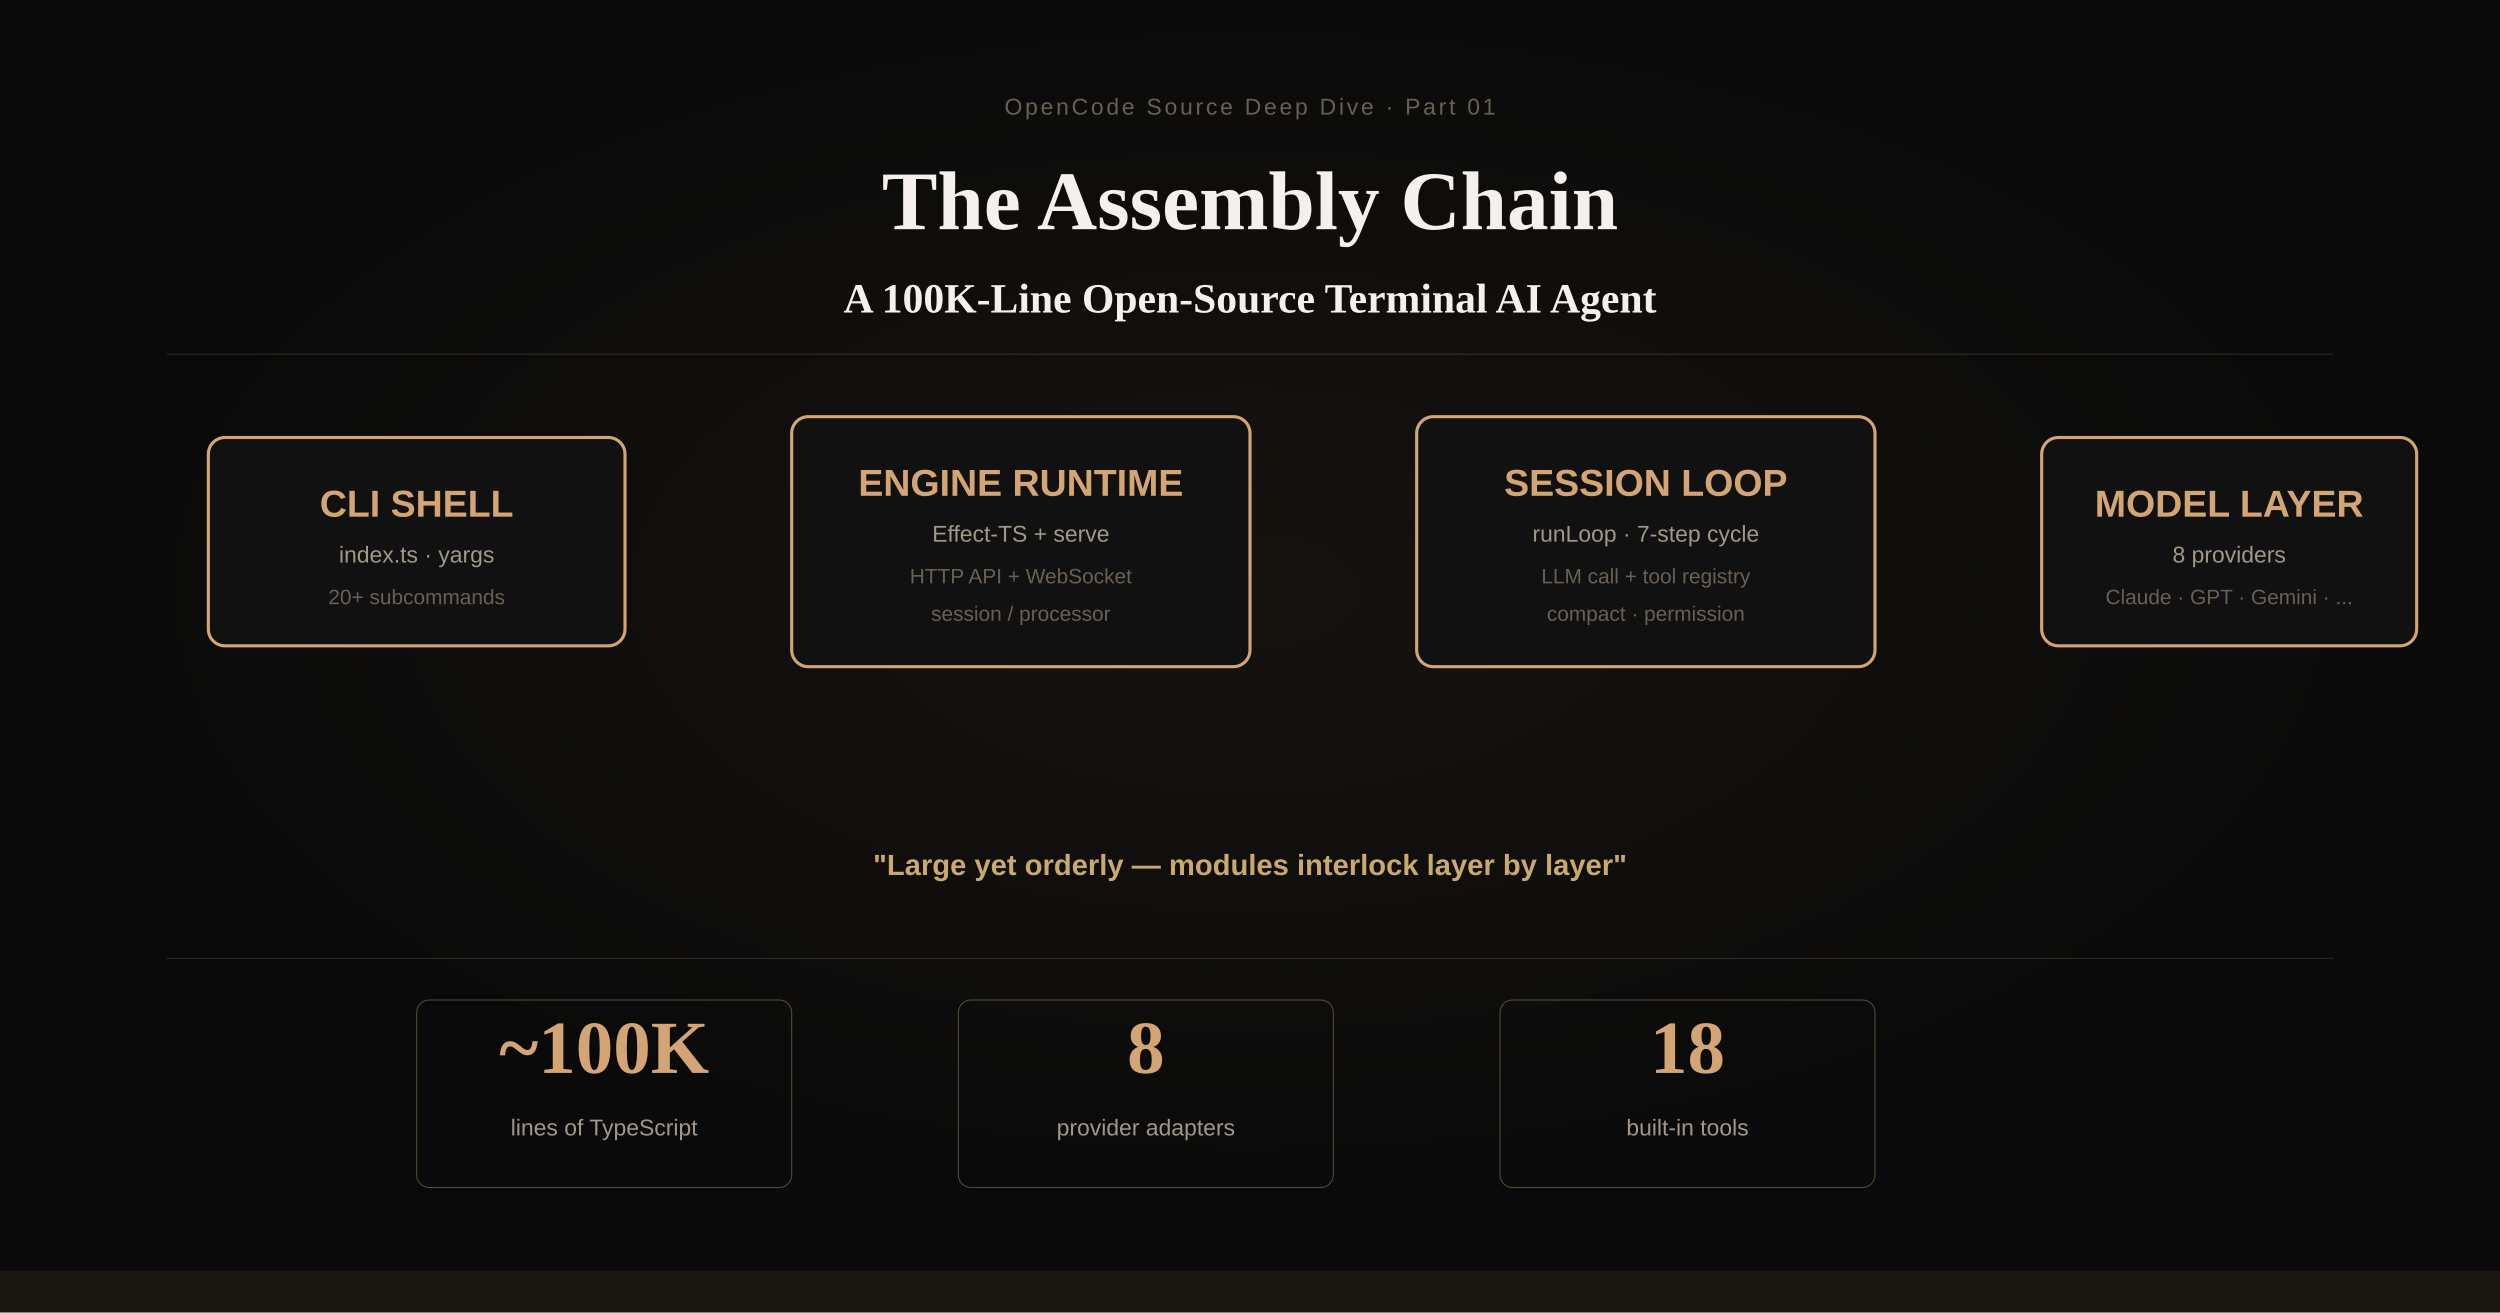
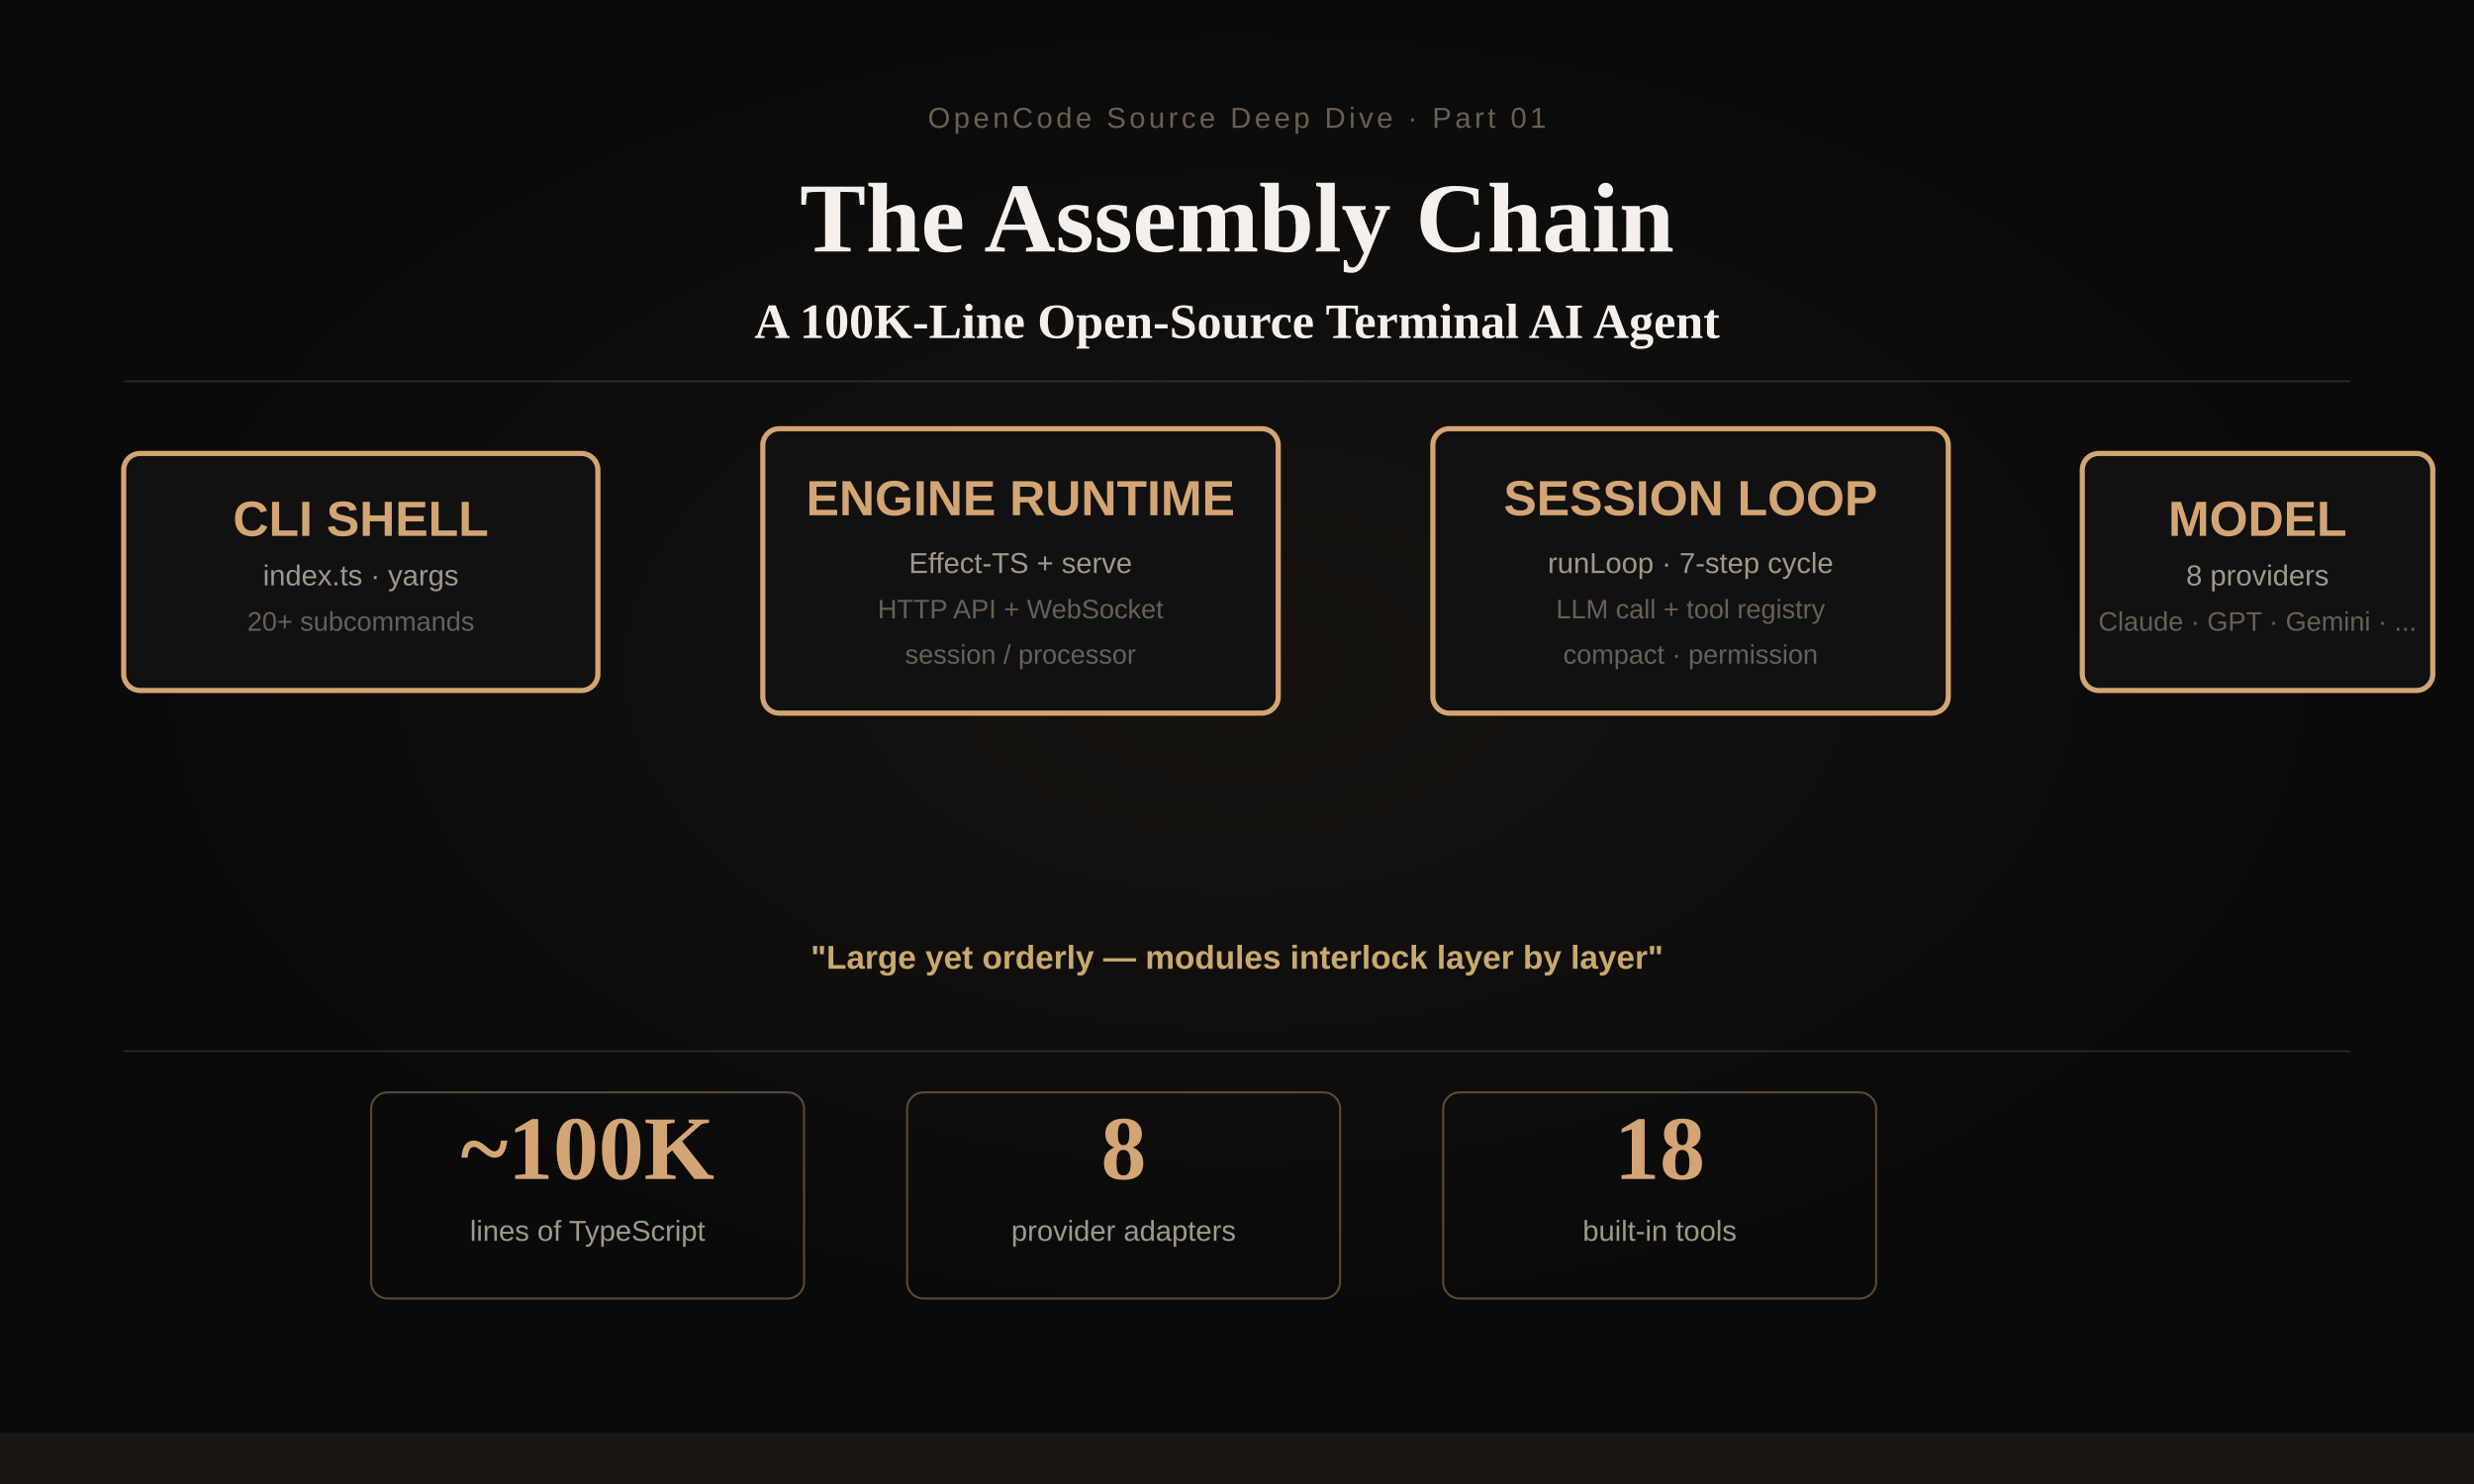
- <svg xmlns="http://www.w3.org/2000/svg" viewBox="0 0 1200 630" width="1200" height="630" role="img" aria-label="OpenCode Assembly Chain Hero">
+ <svg xmlns="http://www.w3.org/2000/svg" viewBox="0 0 1200 720" width="1200" height="720" role="img" aria-label="OpenCode Assembly Chain Hero">
  <style>
    text { font-family: -apple-system, "Helvetica Neue", Arial, "PingFang SC", sans-serif; }
    .ttl { font-family: Georgia, "Times New Roman", serif; font-weight: 700; fill: #f5f0eb; }
-     .sub { font-size: 15px; fill: #a39787; font-weight: 500; }
-     .tag { font-size: 11px; fill: #6b5f53; letter-spacing: 0.12em; text-transform: uppercase; }
-     .gear-label { font-size: 12px; fill: #f5f0eb; font-weight: 600; }
-     .chain-label { font-size: 10px; fill: #a39787; }
+     .sub { font-size: 16px; fill: #a39787; font-weight: 500; }
+     .tag { font-size: 14px; fill: #6b5f53; letter-spacing: 0.12em; text-transform: uppercase; }
+     .gear-label { font-size: 14px; fill: #f5f0eb; font-weight: 600; }
+     .chain-label { font-size: 12px; fill: #a39787; }
    .big-num { font-family: Georgia, "Times New Roman", serif; font-weight: 700; fill: #d4a574; }
    .accent { fill: #d4a574; }
    .dim { fill: #6b5f53; }
    .text-warm { fill: #f5f0eb; }
  </style>
  <defs>
    <radialGradient id="glow" cx="50%" cy="45%" r="45%">
      <stop offset="0%" stop-color="#d4a574" stop-opacity="0.06" />
      <stop offset="100%" stop-color="#d4a574" stop-opacity="0" />
    </radialGradient>
-     <marker id="arr-gold" markerWidth="10" markerHeight="7" refX="9" refY="3.5" orient="auto">
-       <polygon points="0 0,10 3.5,0 7" fill="#d4a574" />
+     <marker id="arr-gold" markerWidth="14" markerHeight="10" refX="12" refY="5" orient="auto">
+       <polygon points="0 0,14 5,0 10" fill="#d4a574" />
    </marker>
    <filter id="lineGlow">
      <feGaussianBlur stdDeviation="2" result="blur" />
      <feMerge>
        <feMergeNode in="blur" />
        <feMergeNode in="SourceGraphic" />
      </feMerge>
    </filter>
  </defs>
-   <rect width="1200" height="630" fill="#0a0a0a" />
-   <rect width="1200" height="630" fill="url(#glow)" />
-   <line x1="80" y1="170" x2="1120" y2="170" stroke="#d4a574" stroke-width="0.5" opacity="0.2" />
-   <line x1="80" y1="460" x2="1120" y2="460" stroke="#d4a574" stroke-width="0.5" opacity="0.2" />
-   <text x="600" y="55" text-anchor="middle" class="tag">OpenCode Source Deep Dive · Part 01</text>
-   <text x="600" y="110" text-anchor="middle" class="ttl" font-size="40" fill="#f5f0eb">The Assembly Chain</text>
-   <text x="600" y="150" text-anchor="middle" class="ttl" font-size="20" fill="#c9a96e">A 100K-Line Open-Source Terminal AI Agent</text>
-   <rect x="100" y="210" width="200" height="100" rx="8" fill="#111111" stroke="#d4a574" stroke-width="1.5" />
-   <text x="200" y="248" text-anchor="middle" font-size="18" font-weight="700" fill="#d4a574">CLI SHELL</text>
-   <text x="200" y="270" text-anchor="middle" font-size="11" fill="#a39787">index.ts · yargs</text>
-   <text x="200" y="290" text-anchor="middle" font-size="10" fill="#6b5f53">20+ subcommands</text>
-   <line x1="300" y1="260" x2="380" y2="260" stroke="#d4a574" stroke-width="2" marker-end="url(#arr-gold)" filter="url(#lineGlow)" />
-   <rect x="380" y="200" width="220" height="120" rx="8" fill="#111111" stroke="#d4a574" stroke-width="1.5" />
-   <text x="490" y="238" text-anchor="middle" font-size="18" font-weight="700" fill="#d4a574">ENGINE RUNTIME</text>
-   <text x="490" y="260" text-anchor="middle" font-size="11" fill="#a39787">Effect-TS + serve</text>
-   <text x="490" y="280" text-anchor="middle" font-size="10" fill="#6b5f53">HTTP API + WebSocket</text>
-   <text x="490" y="298" text-anchor="middle" font-size="10" fill="#6b5f53">session / processor</text>
-   <line x1="600" y1="260" x2="680" y2="260" stroke="#d4a574" stroke-width="2" marker-end="url(#arr-gold)" filter="url(#lineGlow)" />
-   <rect x="680" y="200" width="220" height="120" rx="8" fill="#111111" stroke="#d4a574" stroke-width="1.5" />
-   <text x="790" y="238" text-anchor="middle" font-size="18" font-weight="700" fill="#d4a574">SESSION LOOP</text>
-   <text x="790" y="260" text-anchor="middle" font-size="11" fill="#a39787">runLoop · 7-step cycle</text>
-   <text x="790" y="280" text-anchor="middle" font-size="10" fill="#6b5f53">LLM call + tool registry</text>
-   <text x="790" y="298" text-anchor="middle" font-size="10" fill="#6b5f53">compact · permission</text>
-   <line x1="900" y1="260" x2="980" y2="260" stroke="#d4a574" stroke-width="2" marker-end="url(#arr-gold)" filter="url(#lineGlow)" />
-   <rect x="980" y="210" width="180" height="100" rx="8" fill="#111111" stroke="#d4a574" stroke-width="1.5" />
-   <text x="1070" y="248" text-anchor="middle" font-size="18" font-weight="700" fill="#d4a574">MODEL LAYER</text>
-   <text x="1070" y="270" text-anchor="middle" font-size="11" fill="#a39787">8 providers</text>
-   <text x="1070" y="290" text-anchor="middle" font-size="10" fill="#6b5f53">Claude · GPT · Gemini · ...</text>
-   <text x="600" y="420" text-anchor="middle" font-size="14" fill="#c9a96e" font-weight="600">"Large yet orderly — modules interlock layer by layer"</text>
-   <rect x="200" y="480" width="180" height="90" rx="6" fill="none" stroke="#d4a574" stroke-width="0.5" opacity="0.4" />
-   <text x="290" y="515" text-anchor="middle" class="big-num" font-size="36">~100K</text>
-   <text x="290" y="545" text-anchor="middle" font-size="11" fill="#a39787">lines of TypeScript</text>
-   <rect x="460" y="480" width="180" height="90" rx="6" fill="none" stroke="#d4a574" stroke-width="0.5" opacity="0.4" />
-   <text x="550" y="515" text-anchor="middle" class="big-num" font-size="36">8</text>
-   <text x="550" y="545" text-anchor="middle" font-size="11" fill="#a39787">provider adapters</text>
-   <rect x="720" y="480" width="180" height="90" rx="6" fill="none" stroke="#d4a574" stroke-width="0.5" opacity="0.4" />
-   <text x="810" y="515" text-anchor="middle" class="big-num" font-size="36">18</text>
-   <text x="810" y="545" text-anchor="middle" font-size="11" fill="#a39787">built-in tools</text>
-   <rect x="0" y="610" width="1200" height="20" fill="#d4a574" opacity="0.08" />
+   <rect width="1200" height="720" fill="#0a0a0a" />
+   <rect width="1200" height="720" fill="url(#glow)" />
+   <line x1="60" y1="185" x2="1140" y2="185" stroke="#d4a574" stroke-width="0.8" opacity="0.2" />
+   <line x1="60" y1="510" x2="1140" y2="510" stroke="#d4a574" stroke-width="0.8" opacity="0.2" />
+   <text x="600" y="62" text-anchor="middle" class="tag">OpenCode Source Deep Dive · Part 01</text>
+   <text x="600" y="122" text-anchor="middle" class="ttl" font-size="48">The Assembly Chain</text>
+   <text x="600" y="164" text-anchor="middle" class="ttl" font-size="24" fill="#c9a96e">A 100K-Line Open-Source Terminal AI Agent</text>
+   <rect x="60" y="220" width="230" height="115" rx="8" fill="#111111" stroke="#d4a574" stroke-width="2.5" />
+   <text x="175" y="260" text-anchor="middle" font-size="24" font-weight="700" fill="#d4a574">CLI SHELL</text>
+   <text x="175" y="284" text-anchor="middle" font-size="14" fill="#a39787">index.ts · yargs</text>
+   <text x="175" y="306" text-anchor="middle" font-size="13" fill="#6b5f53">20+ subcommands</text>
+   <line x1="290" y1="277" x2="370" y2="277" stroke="#d4a574" stroke-width="3" marker-end="url(#arr-gold)" filter="url(#lineGlow)" />
+   <rect x="370" y="208" width="250" height="138" rx="8" fill="#111111" stroke="#d4a574" stroke-width="2.5" />
+   <text x="495" y="250" text-anchor="middle" font-size="24" font-weight="700" fill="#d4a574">ENGINE RUNTIME</text>
+   <text x="495" y="278" text-anchor="middle" font-size="14" fill="#a39787">Effect-TS + serve</text>
+   <text x="495" y="300" text-anchor="middle" font-size="13" fill="#6b5f53">HTTP API + WebSocket</text>
+   <text x="495" y="322" text-anchor="middle" font-size="13" fill="#6b5f53">session / processor</text>
+   <line x1="620" y1="277" x2="695" y2="277" stroke="#d4a574" stroke-width="3" marker-end="url(#arr-gold)" filter="url(#lineGlow)" />
+   <rect x="695" y="208" width="250" height="138" rx="8" fill="#111111" stroke="#d4a574" stroke-width="2.5" />
+   <text x="820" y="250" text-anchor="middle" font-size="24" font-weight="700" fill="#d4a574">SESSION LOOP</text>
+   <text x="820" y="278" text-anchor="middle" font-size="14" fill="#a39787">runLoop · 7-step cycle</text>
+   <text x="820" y="300" text-anchor="middle" font-size="13" fill="#6b5f53">LLM call + tool registry</text>
+   <text x="820" y="322" text-anchor="middle" font-size="13" fill="#6b5f53">compact · permission</text>
+   <line x1="945" y1="277" x2="1010" y2="277" stroke="#d4a574" stroke-width="3" marker-end="url(#arr-gold)" filter="url(#lineGlow)" />
+   <rect x="1010" y="220" width="170" height="115" rx="8" fill="#111111" stroke="#d4a574" stroke-width="2.5" />
+   <text x="1095" y="260" text-anchor="middle" font-size="24" font-weight="700" fill="#d4a574">MODEL</text>
+   <text x="1095" y="284" text-anchor="middle" font-size="14" fill="#a39787">8 providers</text>
+   <text x="1095" y="306" text-anchor="middle" font-size="13" fill="#6b5f53">Claude · GPT · Gemini · ...</text>
+   <text x="600" y="470" text-anchor="middle" font-size="16" fill="#c9a96e" font-weight="600">"Large yet orderly — modules interlock layer by layer"</text>
+   <rect x="180" y="530" width="210" height="100" rx="8" fill="none" stroke="#d4a574" stroke-width="1" opacity="0.4" />
+   <text x="285" y="572" text-anchor="middle" class="big-num" font-size="44">~100K</text>
+   <text x="285" y="602" text-anchor="middle" font-size="14" fill="#a39787">lines of TypeScript</text>
+   <rect x="440" y="530" width="210" height="100" rx="8" fill="none" stroke="#d4a574" stroke-width="1" opacity="0.4" />
+   <text x="545" y="572" text-anchor="middle" class="big-num" font-size="44">8</text>
+   <text x="545" y="602" text-anchor="middle" font-size="14" fill="#a39787">provider adapters</text>
+   <rect x="700" y="530" width="210" height="100" rx="8" fill="none" stroke="#d4a574" stroke-width="1" opacity="0.4" />
+   <text x="805" y="572" text-anchor="middle" class="big-num" font-size="44">18</text>
+   <text x="805" y="602" text-anchor="middle" font-size="14" fill="#a39787">built-in tools</text>
+   <rect x="0" y="695" width="1200" height="25" fill="#d4a574" opacity="0.08" />
</svg>
